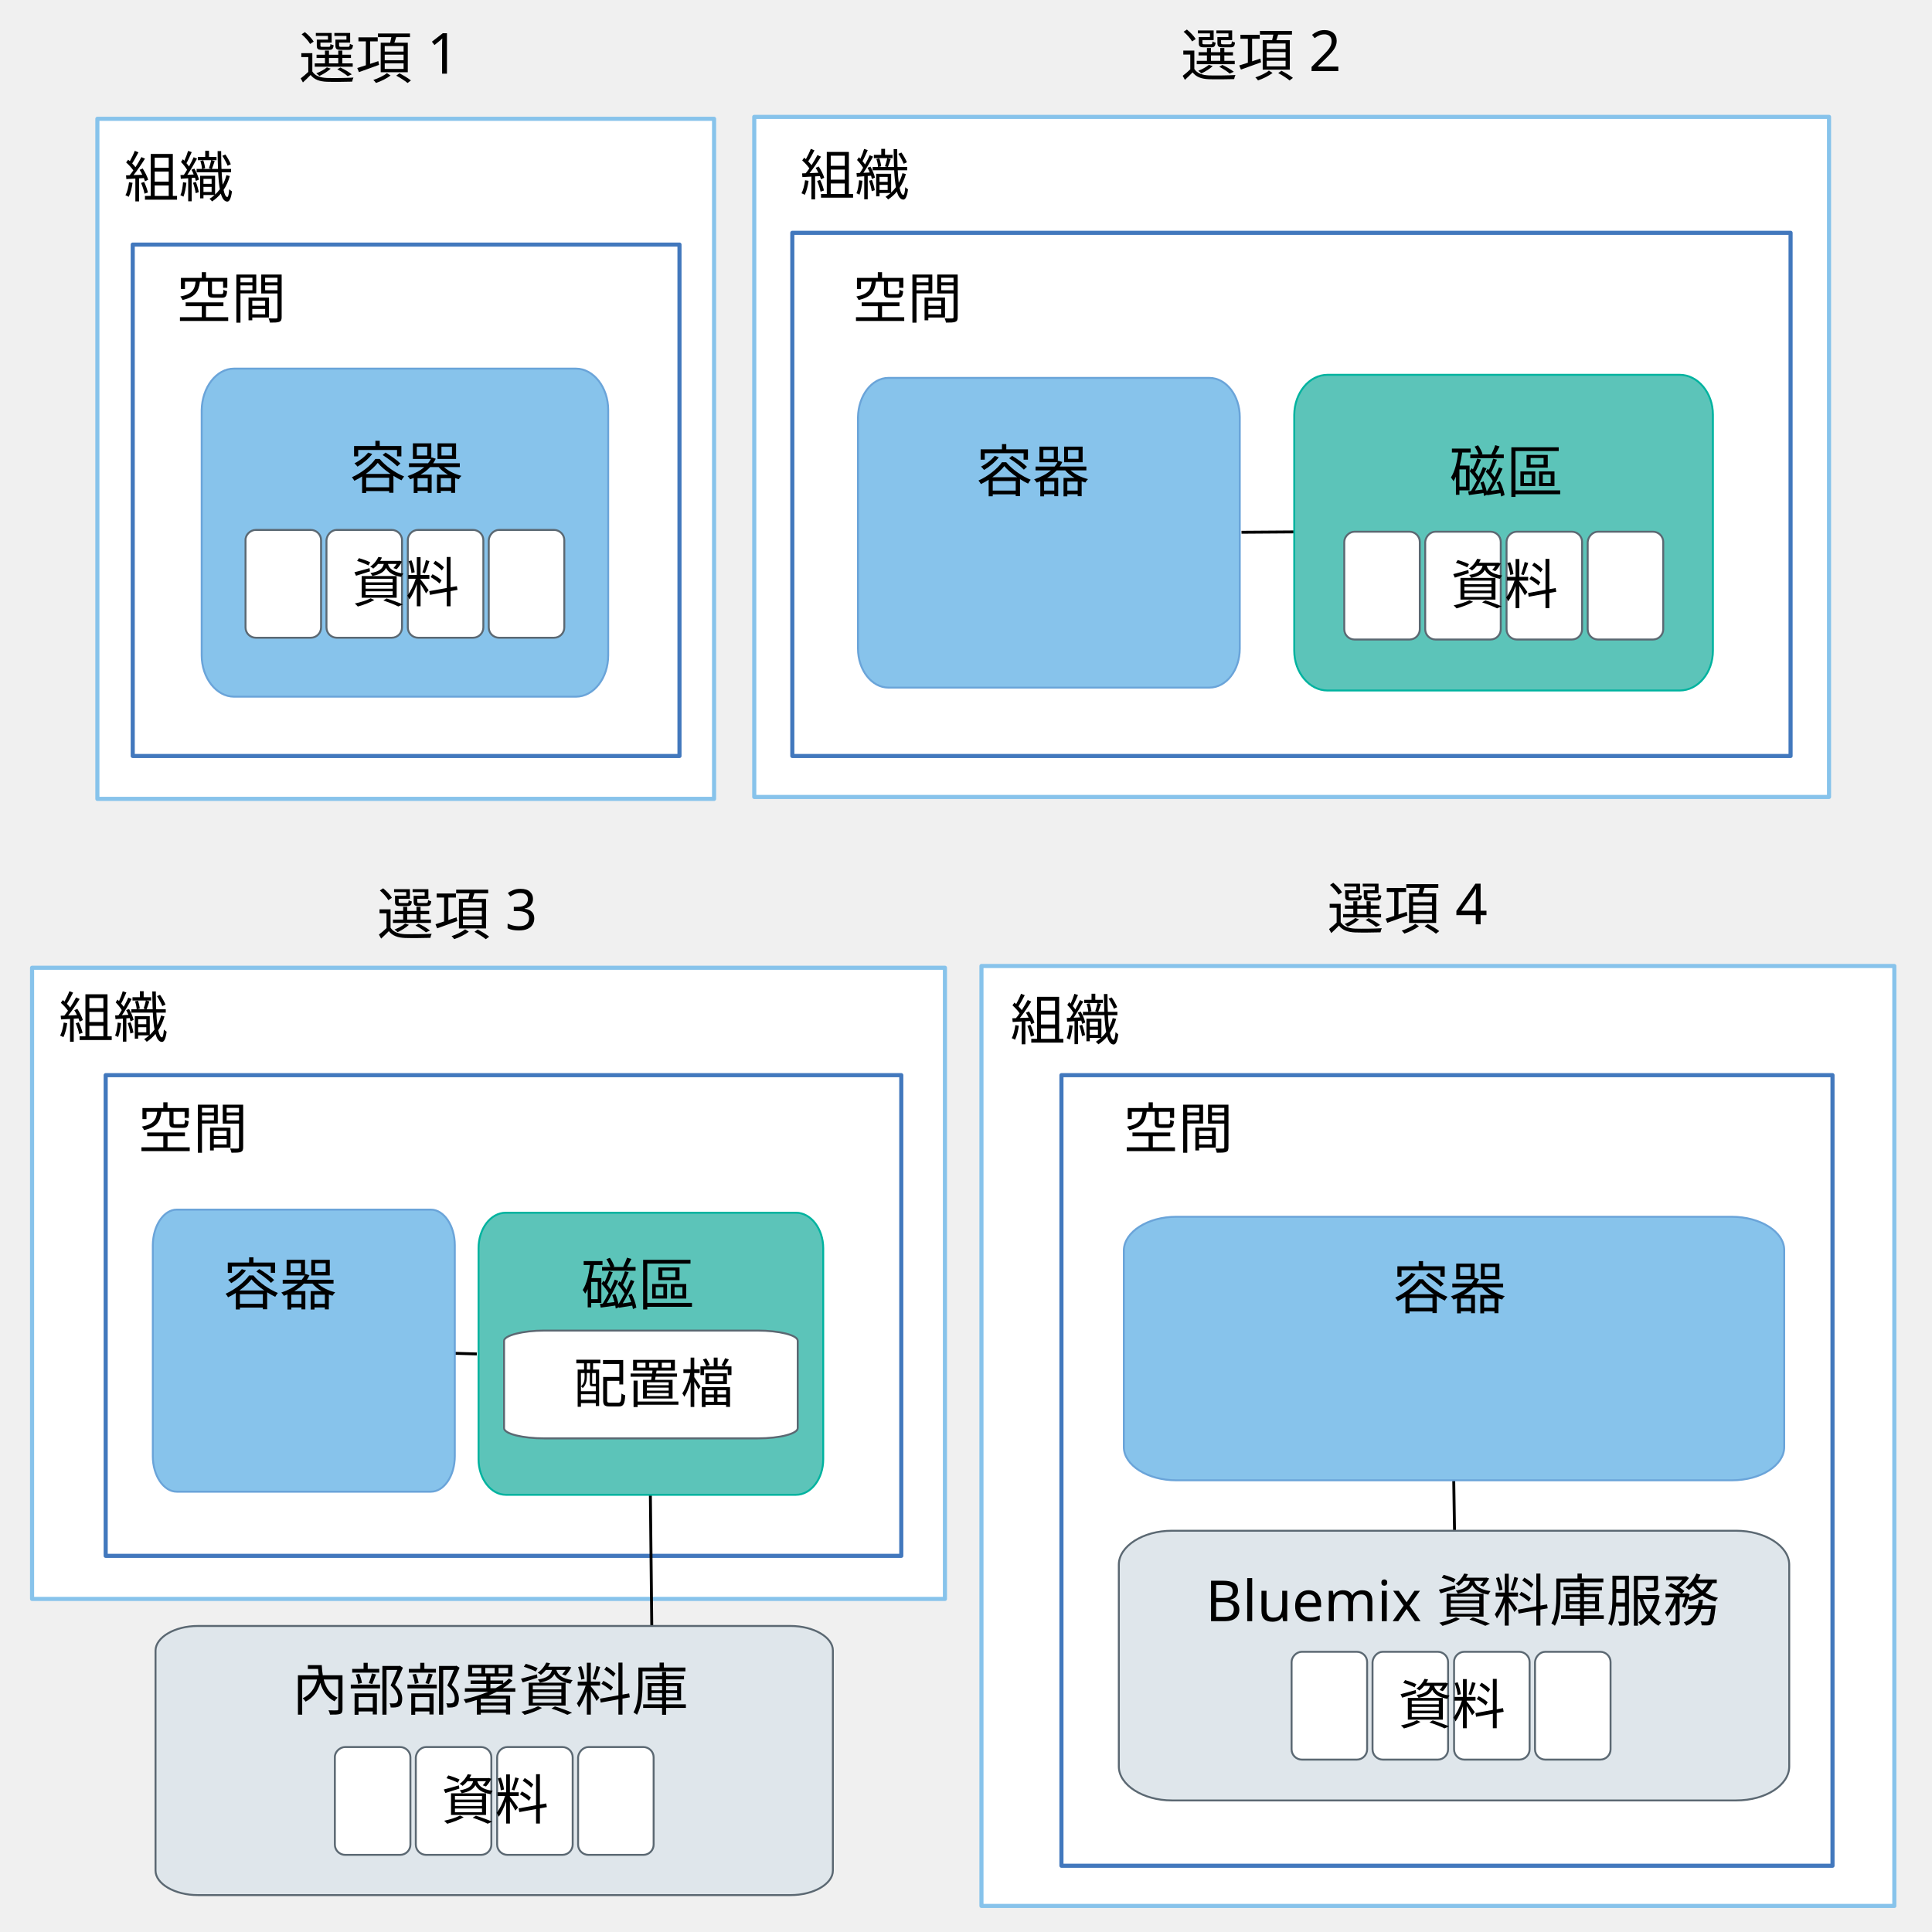
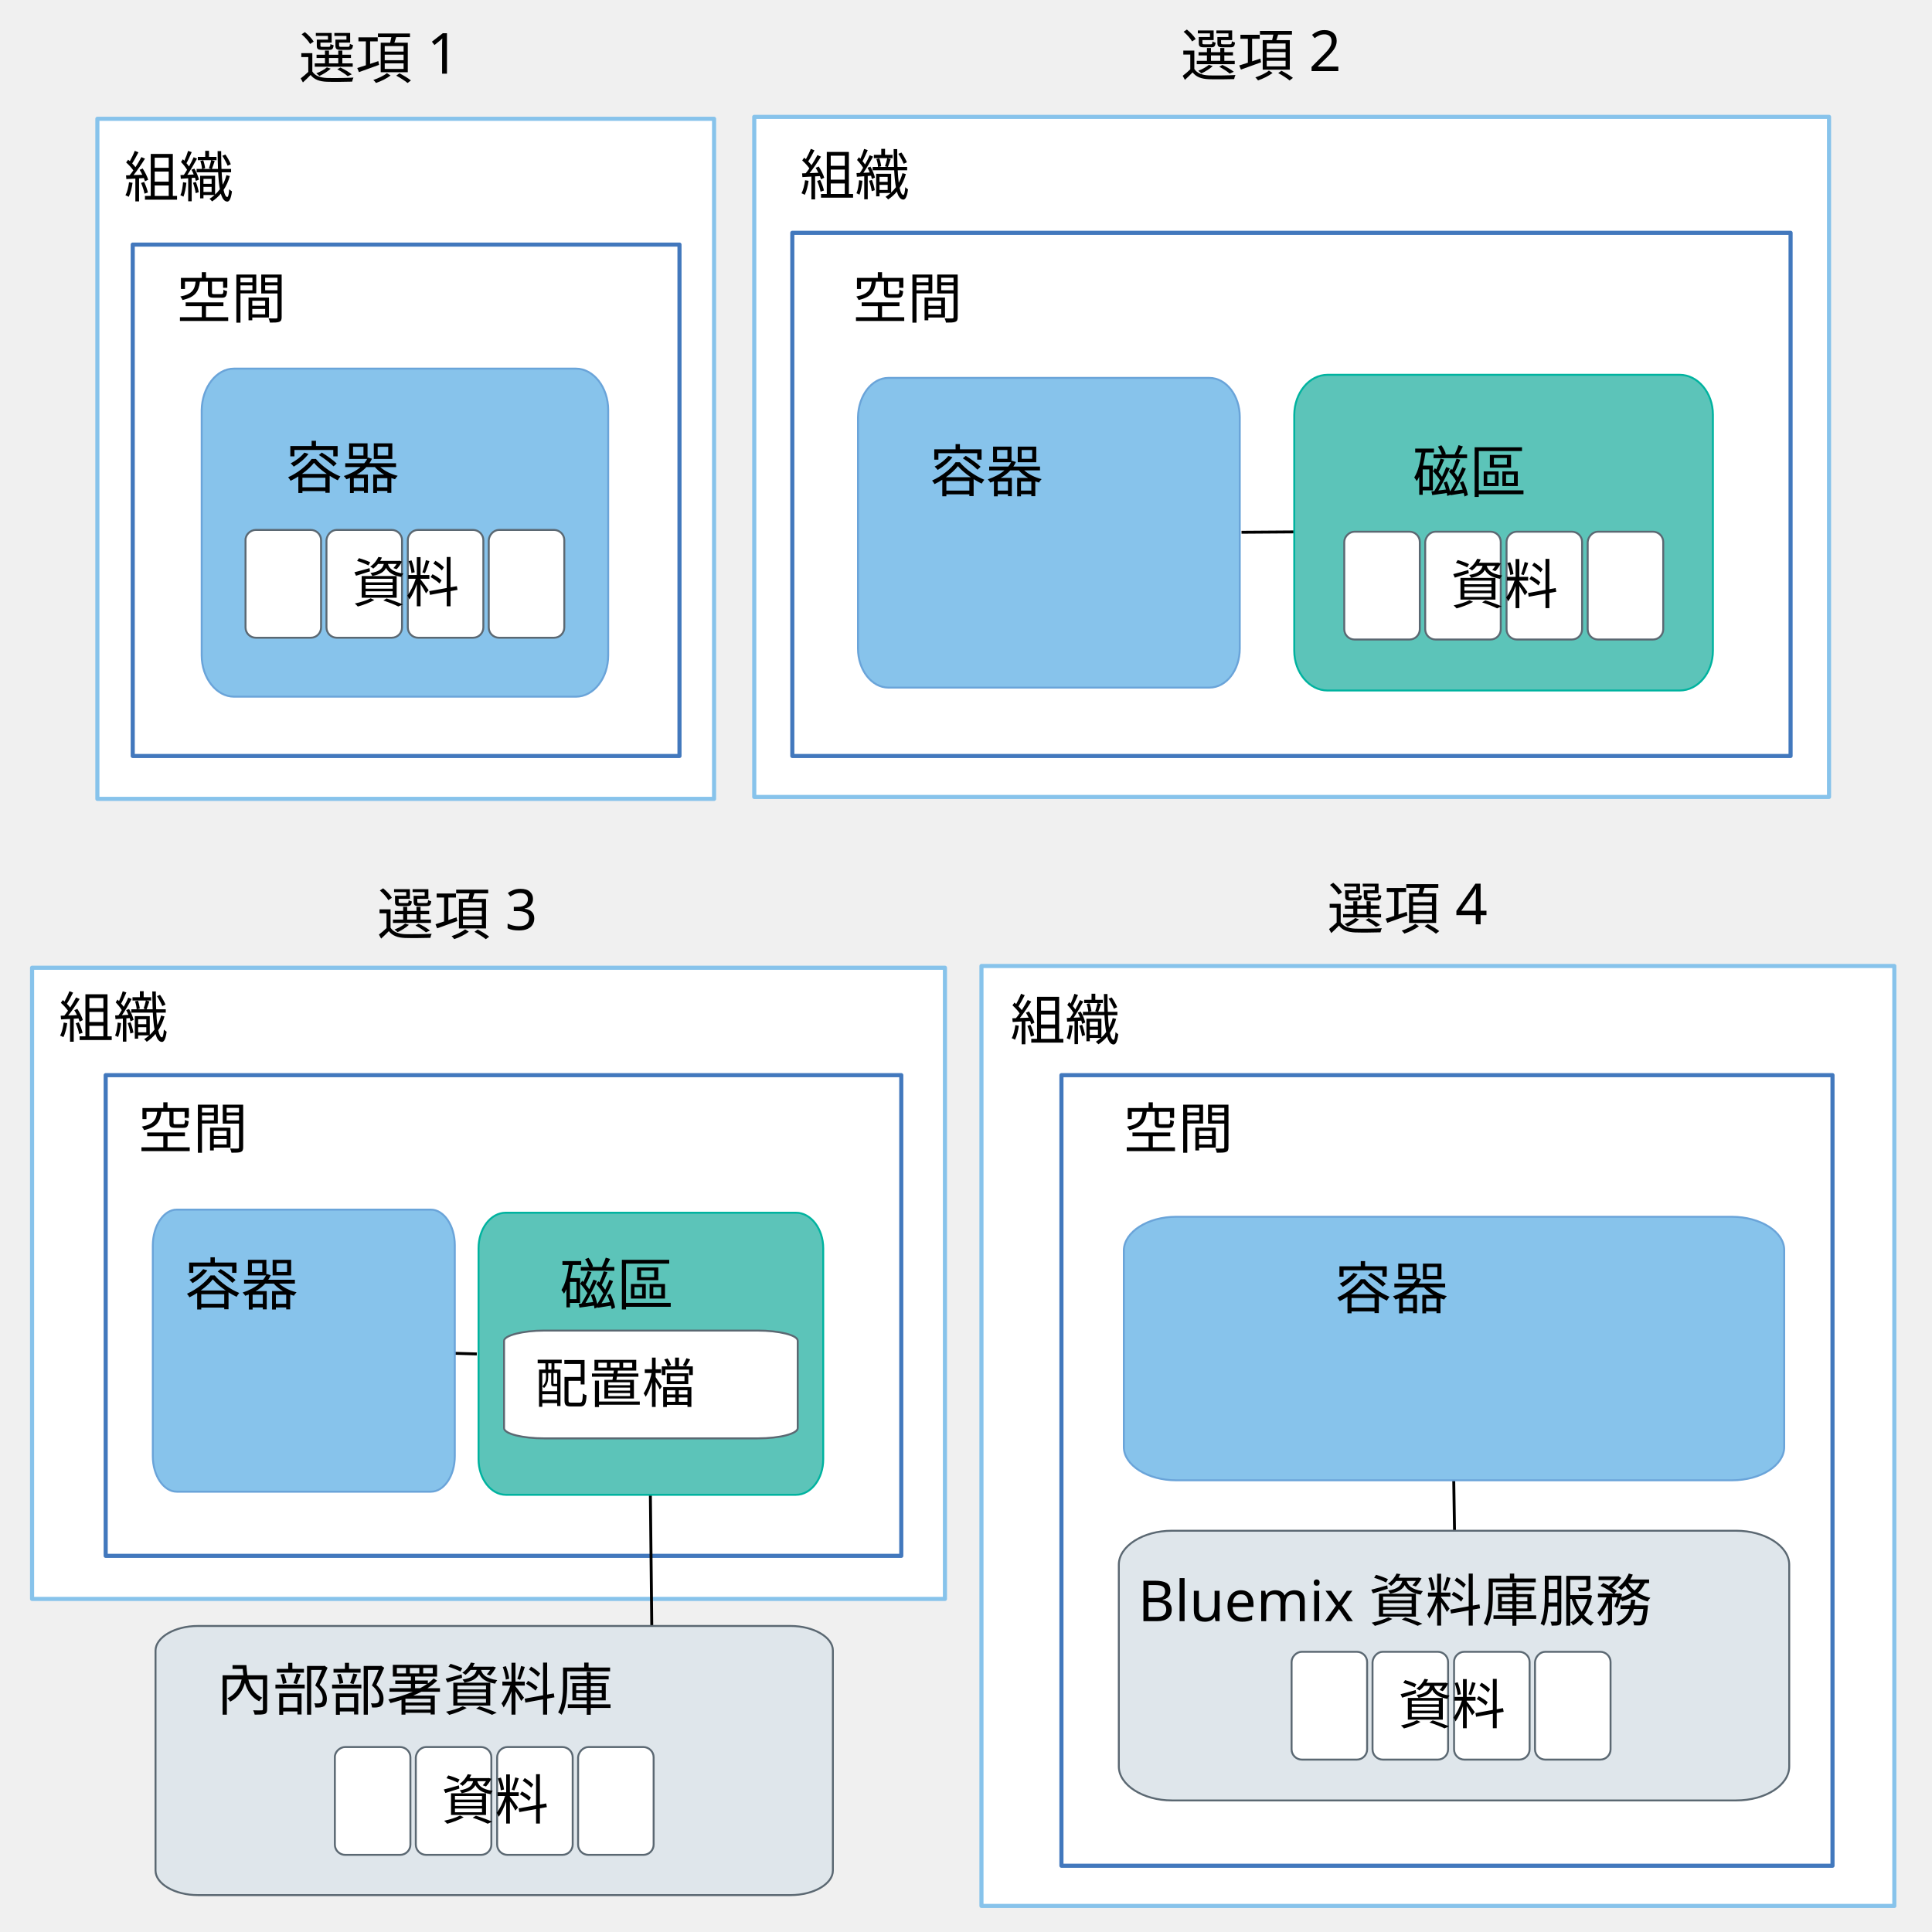
<svg xmlns="http://www.w3.org/2000/svg" version="1.1" id="svg2" x="0px" y="0px" width="1000px" height="1000px" viewBox="0 0 1000 1000" style="enable-background:new 0 0 1000 1000;" xml:space="preserve">
  <style type="text/css">
	.st0{fill:#FFFFFF;stroke:#87C3EB;stroke-width:2.126;stroke-linecap:round;stroke-linejoin:round;stroke-miterlimit:22.926;}
	.st1{fill:#FFFFFF;stroke:#4278BD;stroke-width:2.126;stroke-linecap:round;stroke-linejoin:round;stroke-miterlimit:22.926;}
	.st2{font-family:'HelvNeueBoldforIBM';}
	.st3{font-size:29.331px;}
	.st4{fill:#87C3EB;stroke:#6AA4D9;stroke-width:1;stroke-miterlimit:22.926;}
	.st5{fill:#FFFFFF;stroke:#5B6872;stroke-width:1;stroke-miterlimit:22.926;}
	.st6{font-family:'HelvNeueRomanforIBM';}
	.st7{font-size:27.787px;}
	.st8{fill:none;stroke:#000000;stroke-width:1.5;}
	.st9{fill:#5CC4B9;stroke:#00B39F;stroke-width:1;stroke-miterlimit:22.926;}
	.st10{enable-background:new    ;}
	.st11{fill:#D1D3D4;stroke:#D1D3D4;stroke-width:1;stroke-miterlimit:22.926;}
	.st12{fill:#DFE6EB;stroke:#5B6872;stroke-width:1;stroke-miterlimit:22.926;}
	.st13{font-size:28.366px;}
</style>
  <g id="layer1" transform="translate(259.1706,199.1527)">
    <g id="Artwork-4" transform="translate(-191.1,1.100003)">
	</g>
  </g>
  <g id="Artwork" transform="translate(259.1706,199.1527)">
</g>
  <rect id="rect12-4-1" x="508" y="500" class="st0" width="472.5" height="486.5">
</rect>
  <rect id="rect12-4" x="16.6" y="500.9" class="st0" width="472.5" height="326.7">
</rect>
  <rect id="rect12-7" x="390.4" y="60.5" class="st0" width="556.3" height="352">
</rect>
  <rect id="rect12" x="50.4" y="61.5" class="st0" width="319.2" height="352">
</rect>
  <rect id="rect10-4-2-8" x="410.1" y="120.5" class="st1" width="516.7" height="270.8">
</rect>
  <text transform="matrix(1 0 0 1 611.1678 39.2354)" class="st2 st3">選項 2</text>
  <rect id="rect10-4-2" x="68.7" y="126.6" class="st1" width="283" height="264.7">
</rect>
  <path id="path16-4" class="st4" d="M121.1,190.8h177c9.1,0,16.7,9.7,16.7,21.4v127  c0,11.7-7.4,21.4-16.7,21.4h-177c-9.1,0-16.7-9.7-16.7-21.4v-127C104.6,200.5,112,190.8,121.1,190.8L121.1,190.8z">
</path>
  <path id="path16-4-1" class="st4" d="M459.8,195.6H626c8.6,0,15.7,9.1,15.7,20.2v119.9  c0,11.1-6.9,20.2-15.7,20.2H459.8c-8.6,0-15.7-9.1-15.7-20.2V215.9C444.3,204.8,451.2,195.6,459.8,195.6z">
</path>
  <g id="g3223-1-4" transform="translate(-288.4183,-228.0102)">
    <path id="path22-5-9" class="st5" d="M420.8,502.3h28.5c2.8,0,5.3,2.3,5.3,5.3v45.2   c0,2.8-2.3,5.3-5.3,5.3h-28.5c-2.8,0-5.3-2.3-5.3-5.3v-45.2C415.4,504.8,418,502.3,420.8,502.3z" />
    <path id="path24-2-4" class="st5" d="M462.7,502.3h28.5c2.8,0,5.3,2.3,5.3,5.3v45.2   c0,2.8-2.3,5.3-5.3,5.3h-28.5c-2.8,0-5.3-2.3-5.3-5.3v-45.2C457.6,504.8,459.9,502.3,462.7,502.3z" />
    <path id="path26-7-8" class="st5" d="M504.8,502.3h28.5c2.8,0,5.3,2.3,5.3,5.3v45.2   c0,2.8-2.3,5.3-5.3,5.3h-28.5c-2.8,0-5.3-2.3-5.3-5.3v-45.2C499.5,504.8,501.8,502.3,504.8,502.3L504.8,502.3z" />
    <path id="path28-6-8" class="st5" d="M546.7,502.3h28.5c2.8,0,5.3,2.3,5.3,5.3v45.2   c0,2.8-2.3,5.3-5.3,5.3h-28.5c-2.8,0-5.3-2.3-5.3-5.3v-45.2C541.6,504.8,544,502.3,546.7,502.3z" />
  </g>
  <g id="Text-2-2" transform="translate(-288.4183,-228.0102)">
    <text transform="matrix(1 0 0 1 470.5931 539.6353)" class="st6 st7">資料</text>
  </g>
  <path id="path14485" class="st8" d="M642.6,275.5l28.7-0.2" />
  <path id="path14-2-9" class="st9" d="M687.1,194h182.3c9.4,0,17.2,9.3,17.2,20.6v122.2  c0,11.3-7.6,20.6-17.2,20.6H687.1c-9.4,0-17.2-9.3-17.2-20.6V214.7C670,203.4,677.6,194,687.1,194z" />
-   <text id="text43-3-7" transform="matrix(1 0 0 1 750.2073 254.8838)" class="st10 st6 st3">磁區</text>
+   <text id="text43-3-7" transform="matrix(1 0 0 1 731.2073 254.8838)" class="st10 st6 st3">磁區</text>
  <g id="g3223-1-4-1" transform="translate(-42.813,-227.5911)">
    <path id="path22-5-9-5" class="st5" d="M743.9,502.8h28.5c2.8,0,5.3,2.3,5.3,5.3v45.2   c0,2.8-2.3,5.3-5.3,5.3h-28.5c-2.8,0-5.3-2.3-5.3-5.3v-45.2C738.6,505.4,741.1,502.8,743.9,502.8z" />
    <path id="path24-2-4-2" class="st5" d="M785.8,502.8h28.5c2.8,0,5.3,2.3,5.3,5.3v45.2   c0,2.8-2.3,5.3-5.3,5.3h-28.5c-2.8,0-5.3-2.3-5.3-5.3v-45.2C780.7,505.4,783,502.8,785.8,502.8z" />
    <path id="path26-7-8-7" class="st5" d="M827.9,502.8h28.5c2.8,0,5.3,2.3,5.3,5.3v45.2   c0,2.8-2.3,5.3-5.3,5.3h-28.5c-2.8,0-5.3-2.3-5.3-5.3v-45.2C822.6,505.4,824.9,502.8,827.9,502.8L827.9,502.8z" />
    <path id="path28-6-8-6" class="st5" d="M869.9,502.8h28.5c2.8,0,5.3,2.3,5.3,5.3v45.2   c0,2.8-2.3,5.3-5.3,5.3h-28.5c-2.8,0-5.3-2.3-5.3-5.3v-45.2C864.8,505.4,867.1,502.8,869.9,502.8z" />
  </g>
  <g id="Text-2-2-1" transform="translate(-42.81299,-227.5911)">
    <text transform="matrix(1 0 0 1 793.7163 540.1868)" class="st6 st7">資料</text>
  </g>
-   <text id="text39-2-3" transform="matrix(1 0 0 1 180.8301 252.8037)" class="st10 st6 st3">容器</text>
-   <text id="text39-2-3-2" transform="matrix(1 0 0 1 505.1382 254.5049)" class="st10 st6 st3">容器</text>
+   <text id="text39-2-3" transform="matrix(1 0 0 1 147.8301 252.8037)" class="st10 st6 st3">容器</text>
+   <text id="text39-2-3-2" transform="matrix(1 0 0 1 481.1382 254.5049)" class="st10 st6 st3">容器</text>
  <text transform="matrix(1 0 0 1 154.6461 40.5586)" class="st2 st3">選項 1</text>
  <rect id="rect10-4-2-8-6" x="54.7" y="556.5" class="st1" width="411.8" height="248.8">
</rect>
  <text transform="matrix(1 0 0 1 195.1364 483.7236)" class="st2 st3">選項 3</text>
  <path id="path15239-3" class="st8" d="M336.6,770.4l0.8,75.4" />
  <path id="path14-2-9-8" class="st9" d="M261.8,627.7H412c7.7,0,14.1,8.3,14.1,18.4v109.2  c0,10.1-6.3,18.4-14.1,18.4H261.8c-7.7,0-14.1-8.3-14.1-18.4V646.1C247.7,636,253.9,627.7,261.8,627.7z" />
  <path id="path20-1-5-5" class="st11" d="M707.2,801.9H886c6.9,0,12.7,5.8,12.7,12.7v113.9  c0,6.9-5.8,12.7-12.7,12.7H707.2c-6.9,0-12.7-5.8-12.7-12.7V814.6C694.5,807.7,700.3,801.9,707.2,801.9z">
</path>
  <rect id="rect10-4-2-8-6-2" x="549.4" y="556.5" class="st1" width="399.1" height="409.2">
</rect>
  <path id="path15239" class="st8" d="M752.4,762.8l0.5,32.1" />
  <path id="path12-8" class="st12" d="M606.6,792.3h292c15,0,27.5,8,27.5,17.6v104.4  c0,9.7-12.2,17.6-27.5,17.6h-292c-15,0-27.5-8-27.5-17.6V809.9C579.1,800.3,591.6,792.3,606.6,792.3z" />
  <text transform="matrix(1 0 0 1 686.9216 480.8652)" class="st2 st3">選項 4</text>
  <path id="path16-4-1-9-0" class="st4" d="M608.8,629.8h287.6c14.8,0,27.1,7.8,27.1,17.2v102  c0,9.4-12,17.2-27.1,17.2H608.8c-14.8,0-27.1-7.8-27.1-17.2V647C582,637.6,594,629.8,608.8,629.8z">
</path>
-   <text id="text39-2-3-2-3-3" transform="matrix(1 0 0 1 720.8553 677.3906)" class="st10 st6 st3">容器</text>
+   <text id="text39-2-3-2-3-3" transform="matrix(1 0 0 1 690.8553 677.3906)" class="st10 st6 st3">容器</text>
  <g id="g3223-1-4-1-4-8-4" transform="translate(-54.57754,22.76856)">
    <path id="path22-5-9-5-1-4-6" class="st5" d="M728.4,832.2h28.5c2.8,0,5.3,2.3,5.3,5.3v45.2   c0,2.8-2.3,5.3-5.3,5.3h-28.5c-2.8,0-5.3-2.3-5.3-5.3v-45.2C723.1,834.8,725.6,832.2,728.4,832.2z" />
    <path id="path24-2-4-2-2-2-0" class="st5" d="M770.3,832.2h28.5c2.8,0,5.3,2.3,5.3,5.3v45.2   c0,2.8-2.3,5.3-5.3,5.3h-28.5c-2.8,0-5.3-2.3-5.3-5.3v-45.2C765.2,834.8,767.5,832.2,770.3,832.2z" />
    <path id="path26-7-8-7-3-7-6" class="st5" d="M812.5,832.2h28.5c2.8,0,5.3,2.3,5.3,5.3v45.2   c0,2.8-2.3,5.3-5.3,5.3h-28.5c-2.8,0-5.3-2.3-5.3-5.3v-45.2C807.1,834.8,809.5,832.2,812.5,832.2L812.5,832.2z" />
    <path id="path28-6-8-6-3-7-6" class="st5" d="M854.4,832.2h28.5c2.8,0,5.3,2.3,5.3,5.3v45.2   c0,2.8-2.3,5.3-5.3,5.3h-28.5c-2.8,0-5.3-2.3-5.3-5.3v-45.2C849.3,834.8,851.6,832.2,854.4,832.2z" />
  </g>
  <g id="Text-2-2-1-4-9-1" transform="translate(-54.57753,22.76856)">
    <text transform="matrix(1 0 0 1 778.2386 869.5645)" class="st6 st7">資料</text>
  </g>
-   <text id="text43-3-7-5-6-9" transform="matrix(1 0 0 1 623.9916 839.1143)" class="st10 st6 st3">Bluemix 資料庫服務</text>
+   <text id="text43-3-7-5-6-9" transform="matrix(1 0 0 1 588.9916 839.1143)" class="st10 st6 st3">Bluemix 資料庫服務</text>
  <g id="flowRoot3665" transform="translate(-259.1706,-14.15714)">
</g>
  <text transform="matrix(1 0 0 1 64.2158 101.9092)" class="st6 st13">組織</text>
  <text transform="matrix(1 0 0 1 91.4287 164.7139)" class="st6 st13">空間</text>
  <text transform="matrix(1 0 0 1 414.1338 100.873)" class="st6 st13">組織</text>
  <text transform="matrix(1 0 0 1 441.3457 164.7139)" class="st6 st13">空間</text>
  <text transform="matrix(1 0 0 1 30.4023 536.8711)" class="st6 st13">組織</text>
  <text transform="matrix(1 0 0 1 71.5088 594.3828)" class="st6 st13">空間</text>
  <text transform="matrix(1 0 0 1 522.9678 538.1943)" class="st6 st13">組織</text>
  <text transform="matrix(1 0 0 1 581.4961 594.3828)" class="st6 st13">空間</text>
-   <text id="text43-3-7-5" transform="matrix(1 0 0 1 300.8153 675.4492)" class="st10 st6 st3">磁區</text>
+   <text id="text43-3-7-5" transform="matrix(1 0 0 1 289.8153 675.4492)" class="st10 st6 st3">磁區</text>
  <path id="path22-5-9-5-1" class="st5" d="M281.6,688.7h110.6c10.8,0,20.7,2.3,20.7,5.3v45.2  c0,2.8-9,5.3-20.7,5.3H281.6c-10.8,0-20.7-2.3-20.7-5.3V694C260.9,691.2,270.8,688.7,281.6,688.7z" />
  <g id="Text-2-2-1-4" transform="translate(-229.3084,-49.04396)">
-     <text transform="matrix(1 0 0 1 526.0273 775.0869)" class="st6 st7">配置檔</text>
+     <text transform="matrix(1 0 0 1 506.0273 775.0869)" class="st6 st7">配置檔</text>
  </g>
  <path id="path14485-9-1" class="st8" d="M233.3,700.4l13.5,0.4" />
  <path id="path16-4-1-9" class="st4" d="M91.5,626.1H223c6.8,0,12.4,8.3,12.4,18.4v109.2  c0,10.1-5.5,18.4-12.4,18.4H91.5c-6.8,0-12.4-8.3-12.4-18.4V644.5C79.2,634.4,84.7,626.1,91.5,626.1L91.5,626.1z">
</path>
-   <text id="text39-2-3-2-3" transform="matrix(1 0 0 1 115.4689 675.4209)" class="st10 st6 st3">容器</text>
+   <text id="text39-2-3-2-3" transform="matrix(1 0 0 1 95.4689 675.4209)" class="st10 st6 st3">容器</text>
  <path id="path20-1-5-7" class="st12" d="M102.4,841.6h306.8c11.9,0,21.9,5.8,21.9,12.7v113.9  c0,6.9-9.9,12.7-21.9,12.7H102.4c-11.9,0-21.9-5.8-21.9-12.7V854.3C80.6,847.4,90.5,841.6,102.4,841.6z">
</path>
-   <text id="text43-3-7-5-6" transform="matrix(1 0 0 1 150.9956 885.188)" class="st10 st6 st3">內部部署資料庫</text>
+   <text id="text43-3-7-5-6" transform="matrix(1 0 0 1 111.9956 885.188)" class="st10 st6 st3">內部部署資料庫</text>
  <g id="g3223-1-4-1-4-8-4_1_" transform="translate(-54.57754,22.76856)">
    <path id="path22-5-9-5-1-4-6_1_" class="st5" d="M233.2,881.5h28.5c2.8,0,5.3,2.3,5.3,5.3V932   c0,2.8-2.3,5.3-5.3,5.3h-28.5c-2.8,0-5.3-2.3-5.3-5.3v-45.2C227.8,884.1,230.4,881.5,233.2,881.5z" />
    <path id="path24-2-4-2-2-2-0_1_" class="st5" d="M275.1,881.5h28.5c2.8,0,5.3,2.3,5.3,5.3V932   c0,2.8-2.3,5.3-5.3,5.3h-28.5c-2.8,0-5.3-2.3-5.3-5.3v-45.2C270,884.1,272.3,881.5,275.1,881.5z" />
    <path id="path26-7-8-7-3-7-6_1_" class="st5" d="M317.2,881.5h28.5c2.8,0,5.3,2.3,5.3,5.3V932   c0,2.8-2.3,5.3-5.3,5.3h-28.5c-2.8,0-5.3-2.3-5.3-5.3v-45.2C311.9,884.1,314.2,881.5,317.2,881.5L317.2,881.5z" />
    <path id="path28-6-8-6-3-7-6_1_" class="st5" d="M359.1,881.5h28.5c2.8,0,5.3,2.3,5.3,5.3V932   c0,2.8-2.3,5.3-5.3,5.3h-28.5c-2.8,0-5.3-2.3-5.3-5.3v-45.2C354,884.1,356.4,881.5,359.1,881.5z" />
  </g>
  <text transform="matrix(1 0 0 1 228.4228 941.6695)" class="st6 st7">資料</text>
</svg>
